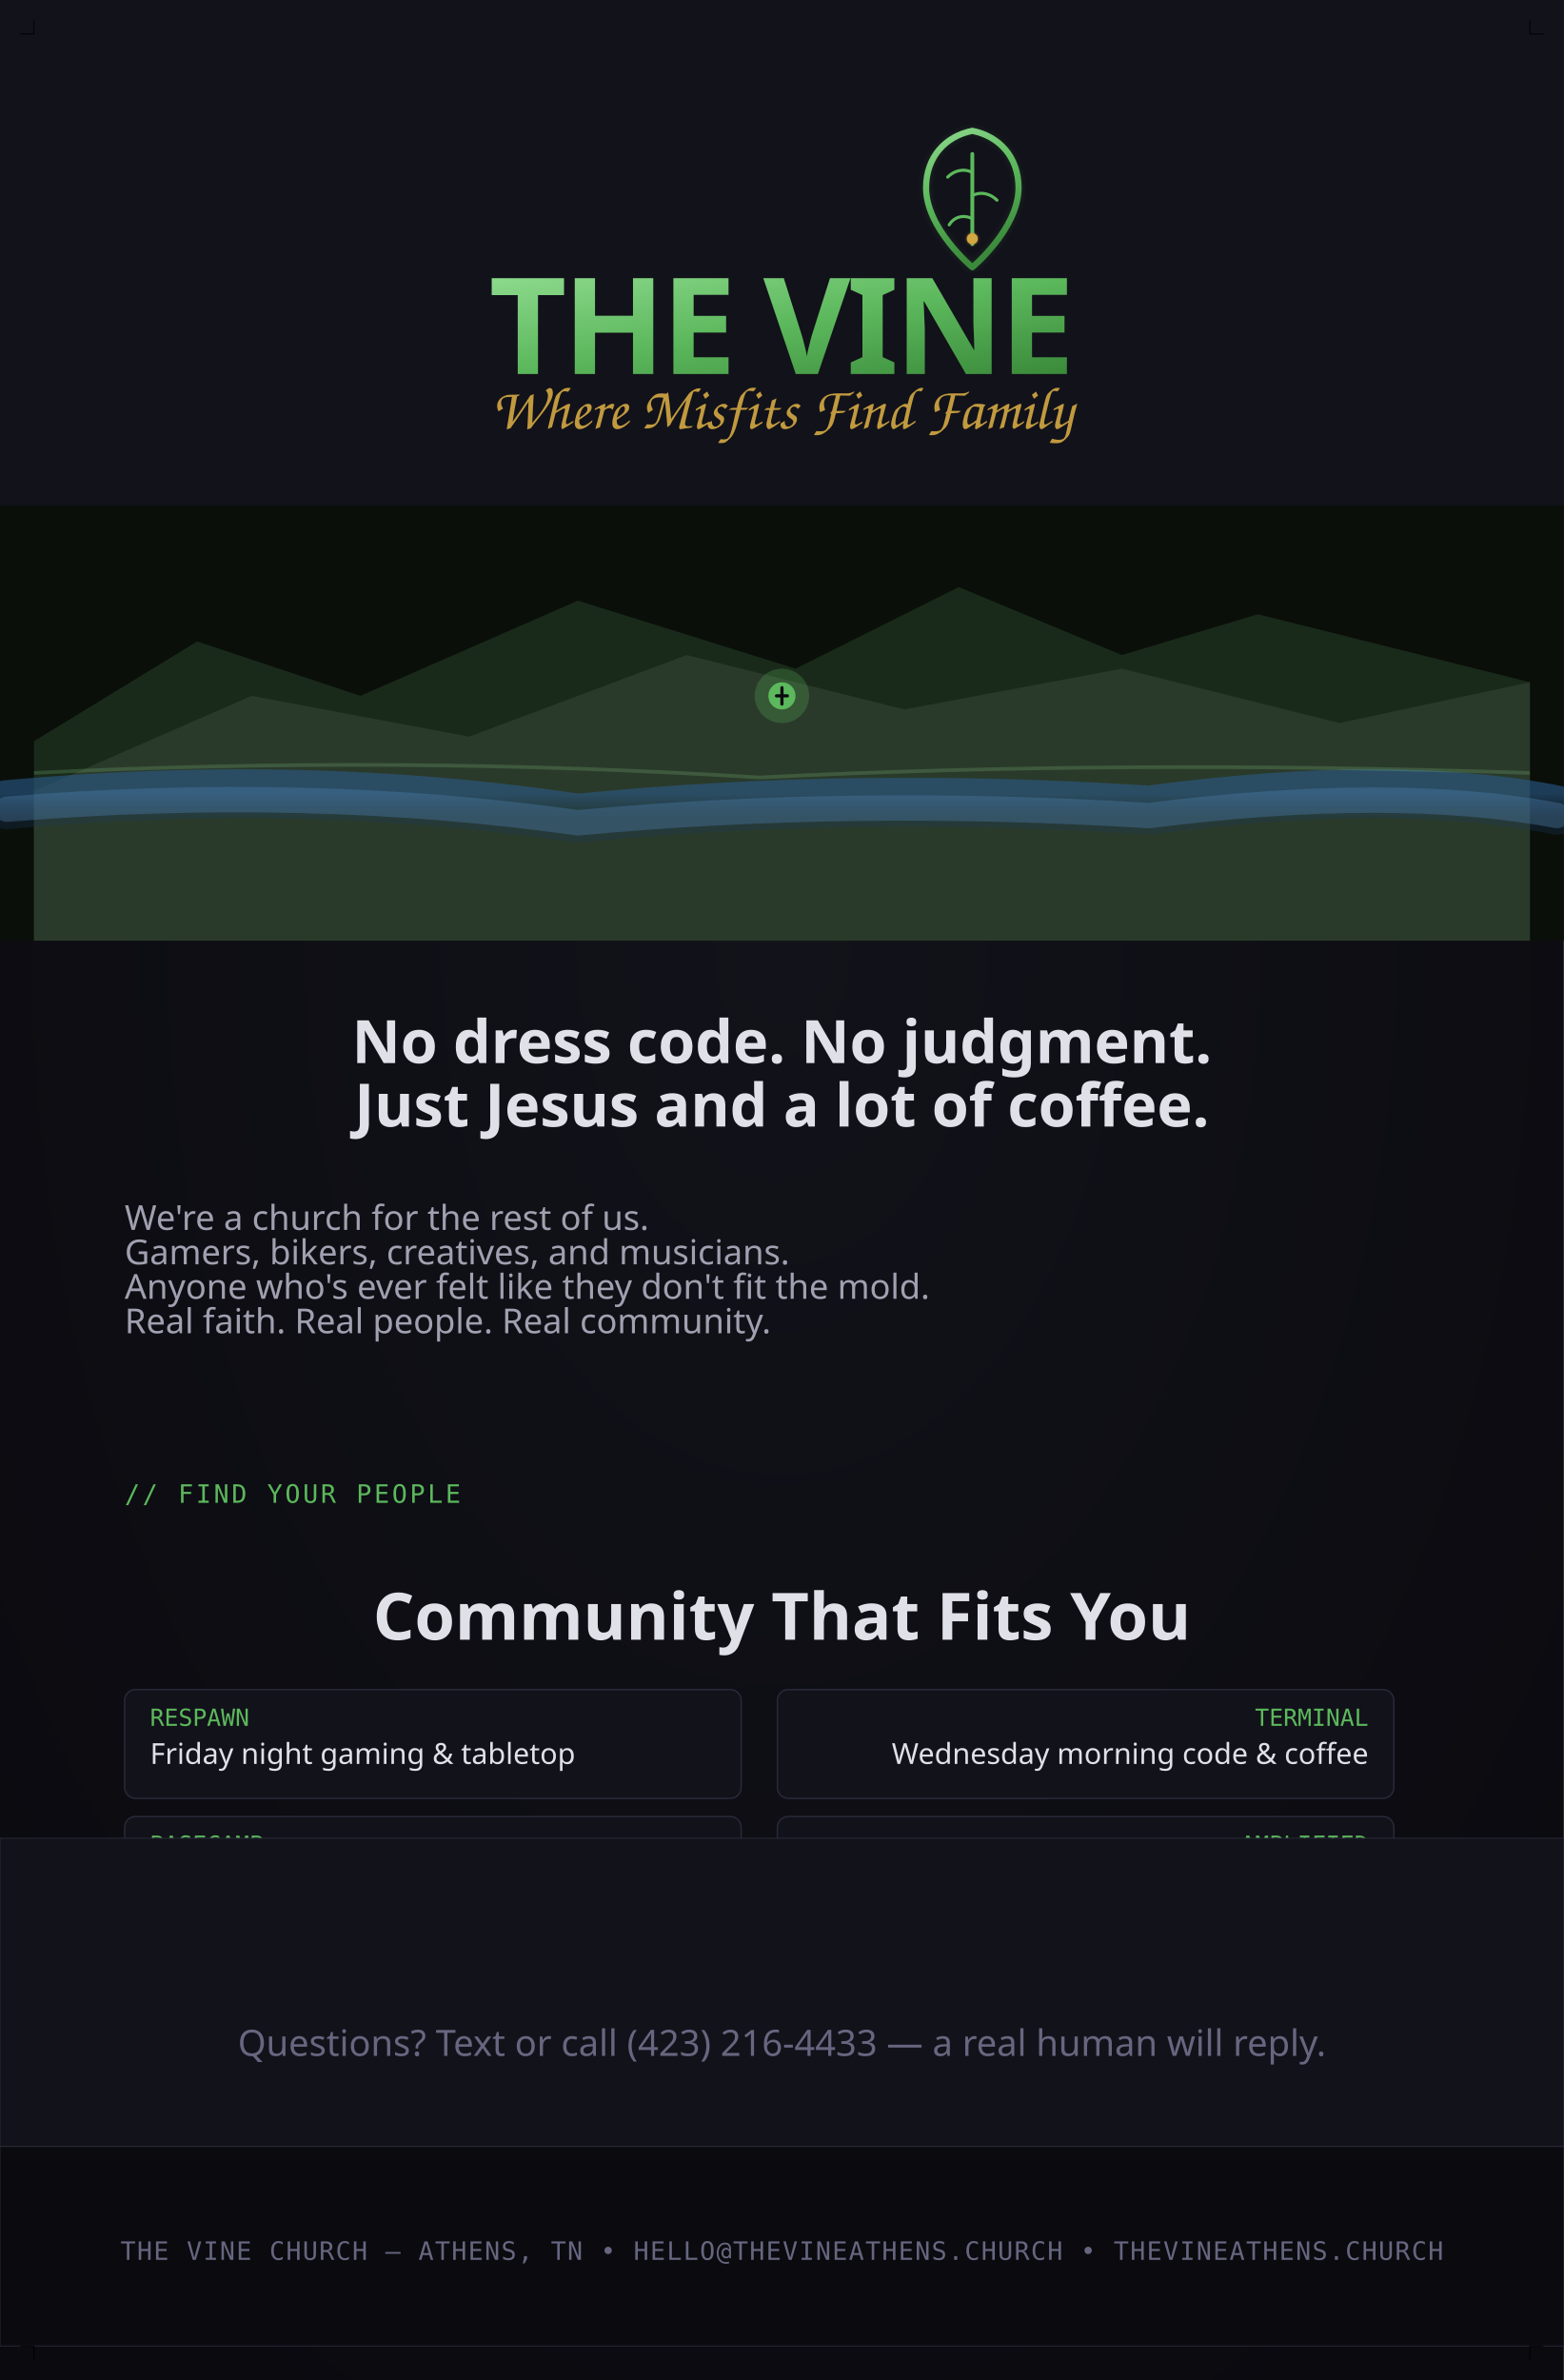
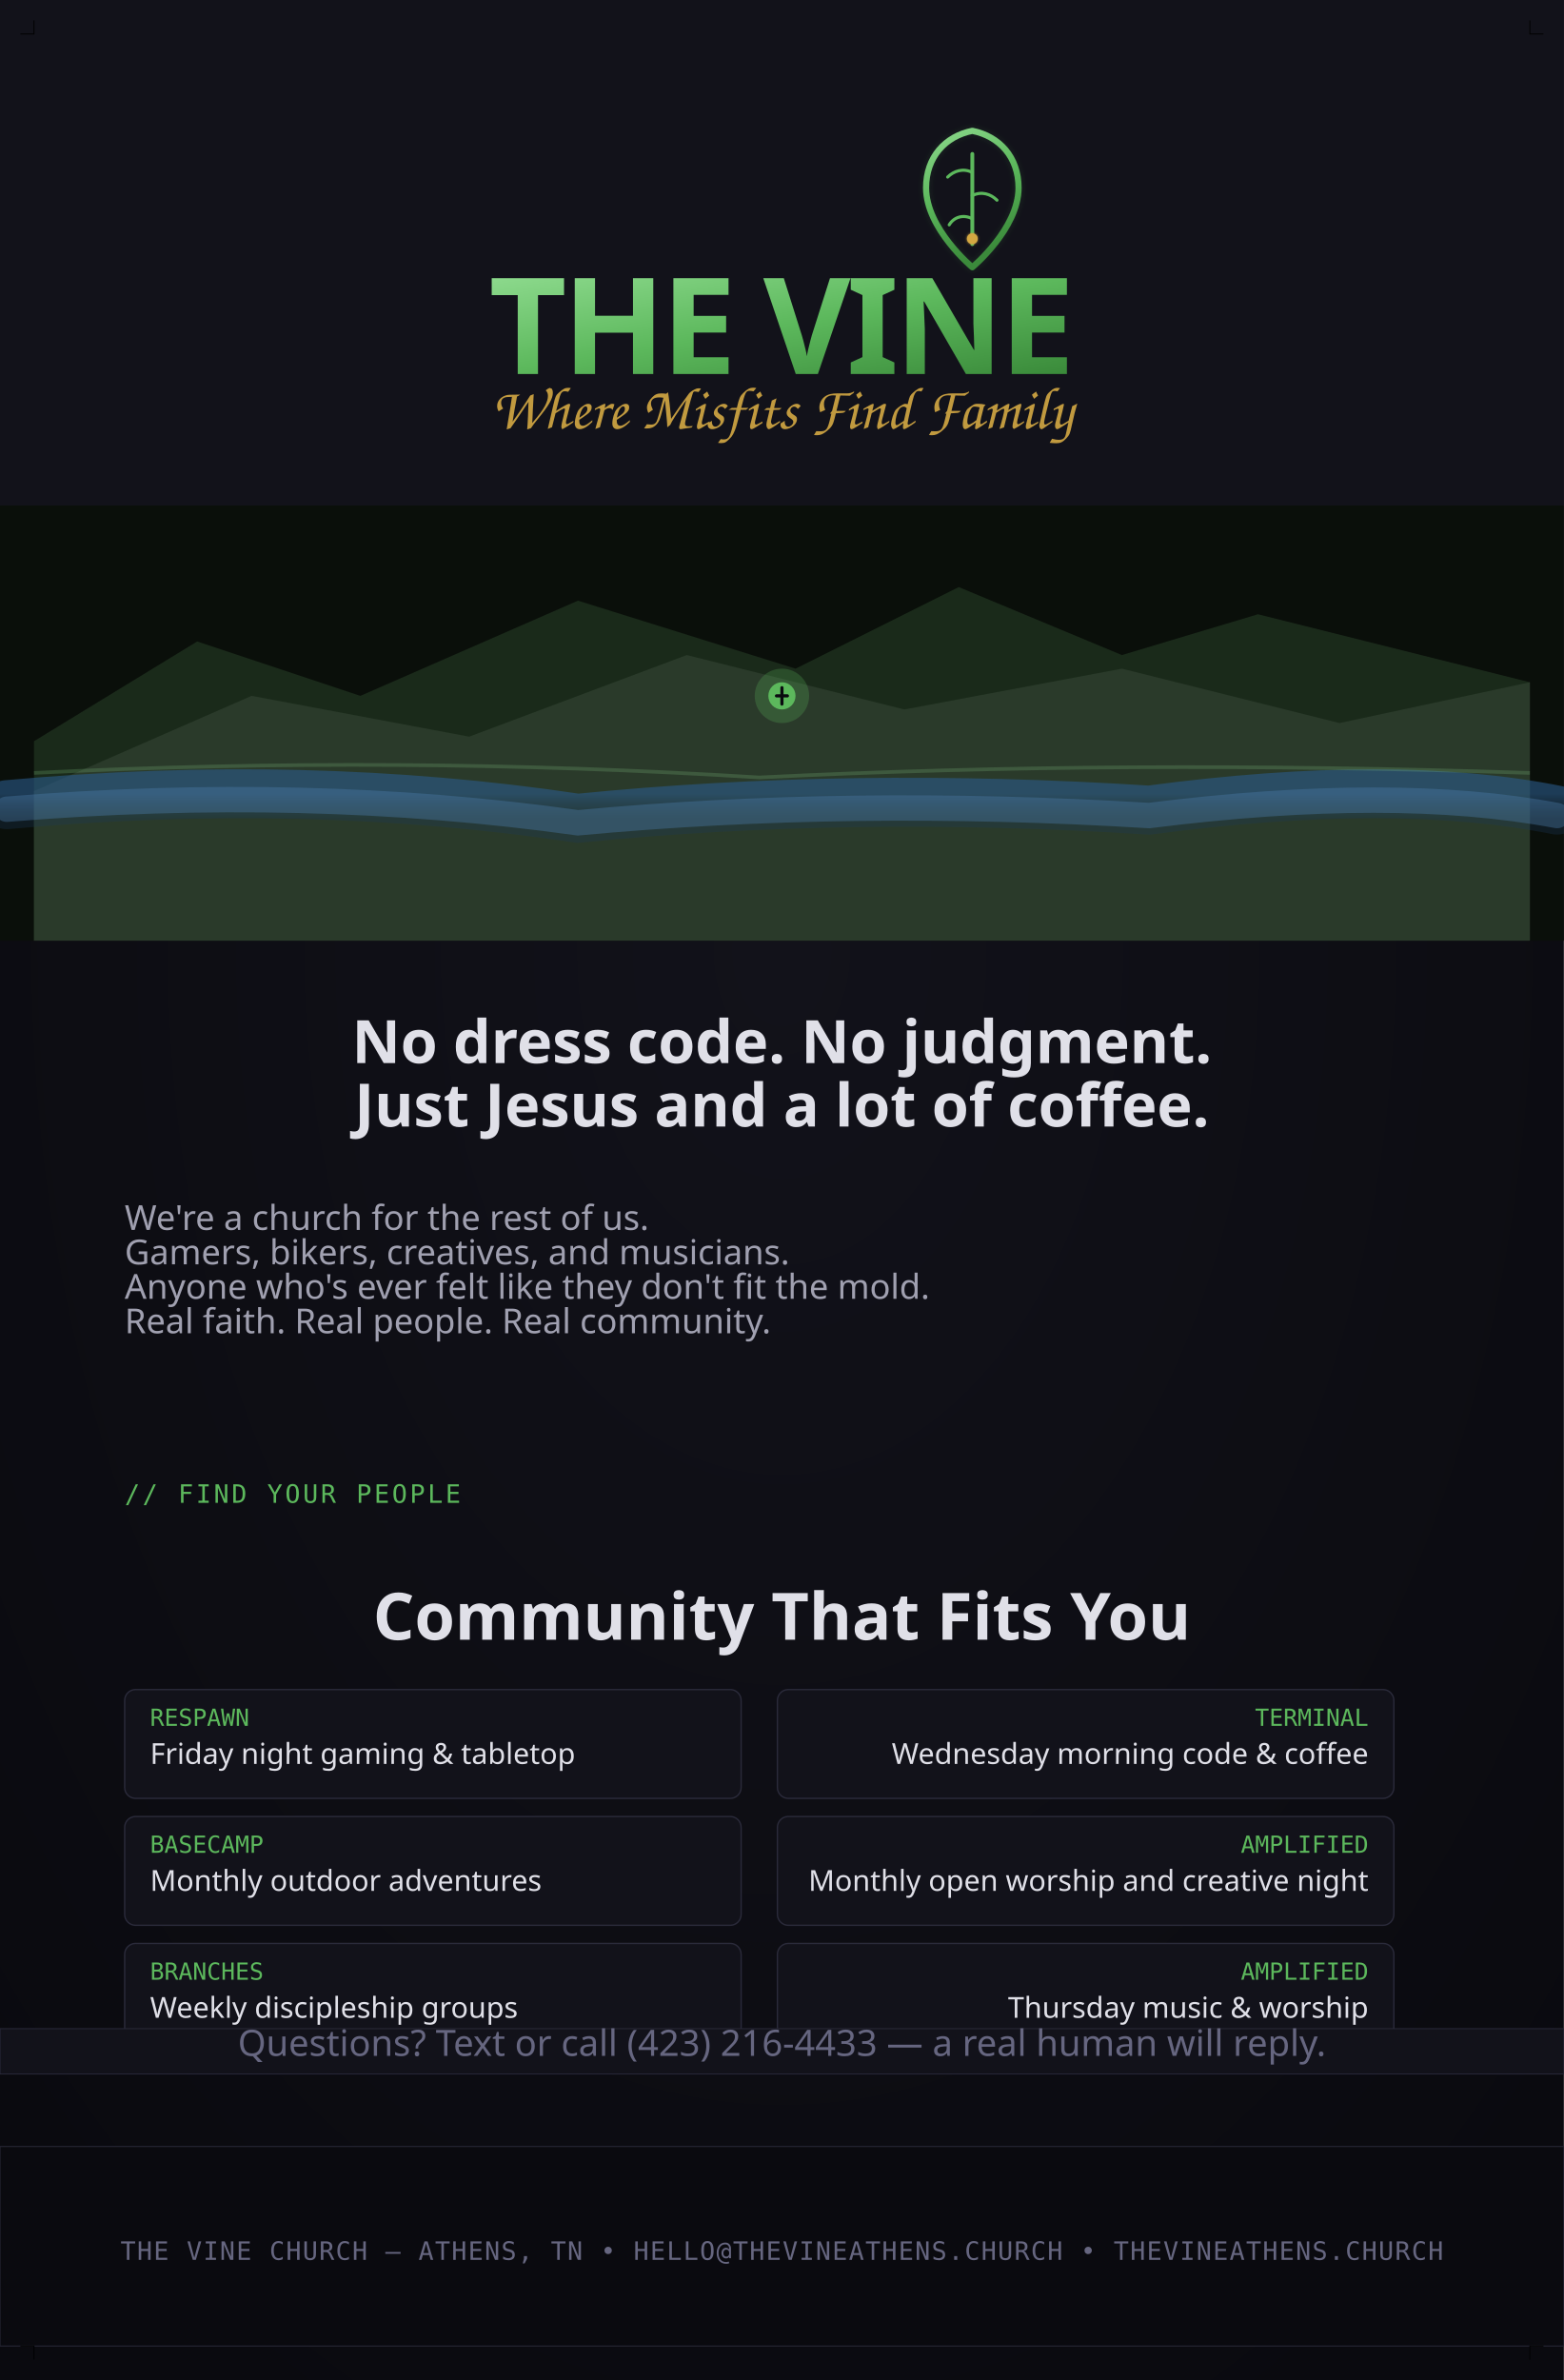
<svg xmlns="http://www.w3.org/2000/svg" viewBox="-37.5 -37.5 1725 2625" width="1725" height="2625">
  <defs>
    <radialGradient id="flyer-bg" cx="50%" cy="40%" r="70%">
      <stop offset="0%" stop-color="#12121a" />
      <stop offset="100%" stop-color="#0a0a0f" />
    </radialGradient>
    <linearGradient id="leaf-grad" x1="0" y1="0" x2="0.3" y2="1">
      <stop offset="0%" stop-color="#8cd98c" />
      <stop offset="50%" stop-color="#5cb85c" />
      <stop offset="100%" stop-color="#3a8a3a" />
    </linearGradient>
    <linearGradient id="title-grad" x1="0" y1="0" x2="1" y2="1">
      <stop offset="0%" stop-color="#8cd98c" />
      <stop offset="50%" stop-color="#5cb85c" />
      <stop offset="100%" stop-color="#3a8a3a" />
    </linearGradient>
    <linearGradient id="river-grad" x1="0" y1="0" x2="0" y2="1">
      <stop offset="0%" stop-color="#2a5a8a" stop-opacity="0.6" />
      <stop offset="100%" stop-color="#1a3a5a" stop-opacity="0.3" />
    </linearGradient>
    <filter id="amber-glow" x="-50%" y="-50%" width="200%" height="200%">
      <feGaussianBlur in="SourceGraphic" stdDeviation="2" result="blur" />
      <feMerge>
        <feMergeNode in="blur" />
        <feMergeNode in="SourceGraphic" />
      </feMerge>
    </filter>
    <filter id="leaf-glow" x="-20%" y="-20%" width="140%" height="140%">
      <feGaussianBlur in="SourceAlpha" stdDeviation="4" result="blur" />
      <feFlood flood-color="#5cb85c" flood-opacity="0.15" />
      <feComposite in2="blur" operator="in" result="glow" />
      <feMerge>
        <feMergeNode in="glow" />
        <feMergeNode in="SourceGraphic" />
      </feMerge>
    </filter>
  </defs>
  <rect x="-37.5" y="-37.5" width="1725" height="2625" fill="url(#flyer-bg)" />
  <g transform="translate(0, 0)">
    <rect x="-37.5" y="-37.5" width="1725" height="557.5" fill="#12121a" />
    <g transform="translate(950, 100) scale(0.85)">
      <path d="M100 185 C100 185 40 135 40 82 C40 42 65 15 100 8 C135 15 160 42 160 82 C160 135 100 185 100 185Z" fill="none" stroke="url(#leaf-grad)" stroke-width="8" stroke-linejoin="round" filter="url(#leaf-glow)" />
      <line x1="100" y1="38" x2="100" y2="155" stroke="#5cb85c" stroke-width="5" stroke-linecap="round" />
      <path d="M100 62 C88 56 76 60 68 68" fill="none" stroke="#5cb85c" stroke-width="4" stroke-linecap="round" />
      <path d="M100 92 C112 86 124 90 132 98" fill="none" stroke="#5cb85c" stroke-width="4" stroke-linecap="round" />
      <path d="M100 122 C88 116 76 120 70 130" fill="none" stroke="#5cb85c" stroke-width="4" stroke-linecap="round" />
      <circle cx="100" cy="148" r="7" fill="#d4a843" filter="url(#amber-glow)" />
    </g>
    <text x="825" y="375" text-anchor="middle" font-family="'Space Grotesk', sans-serif" font-size="148" font-weight="700" fill="url(#title-grad)" letter-spacing="-0.03em">THE VINE</text>
    <text x="825" y="435" text-anchor="middle" font-family="'Caveat', cursive" font-size="66" font-weight="400" fill="#d4a843" opacity="0.9">Where Misfits Find Family</text>
  </g>
  <g transform="translate(0, 520)">
    <rect x="-37.5" width="1725" height="480" fill="#0a0f0a" />
    <path d="M0,260 L180,150 L360,210 L600,105 L840,180 L1020,90 L1200,165 L1350,120 L1650,195 L1650,480 L0,480 Z" fill="#1a2a1a" />
    <path d="M0,315 L240,210 L480,255 L720,165 L960,225 L1200,180 L1440,240 L1650,195 L1650,480 L0,480 Z" fill="#2a3a2a" />
    <path d="M-30,330 Q300,300 600,345 Q900,315 1230,336 Q1500,300 1680,336" fill="none" stroke="url(#river-grad)" stroke-width="54" stroke-linecap="round" />
    <path d="M-30,335 Q300,308 600,350 Q900,322 1230,342 Q1500,308 1680,342" fill="none" stroke="#4a7aa8" stroke-width="28" stroke-linecap="round" opacity="0.4" />
    <g transform="translate(825, 210)">
      <circle r="30" fill="#5cb85c" opacity="0.25" />
      <circle r="15" fill="#5cb85c" />
      <path d="M0,-9 L0,9" stroke="#0a0a0f" stroke-width="3.5" stroke-linecap="round" />
      <path d="M-6,0 L6,0" stroke="#0a0a0f" stroke-width="3.5" stroke-linecap="round" />
    </g>
    <path d="M0,295 Q400,275 800,300 Q1200,280 1650,295" fill="none" stroke="#8cd98c" stroke-width="4" stroke-opacity="0.2" />
  </g>
  <g transform="translate(0, 1000)">
    <text x="825" y="135" text-anchor="middle" font-family="'Space Grotesk', sans-serif" font-size="66" font-weight="600" fill="#e0e0e8">No dress code. No judgment.</text>
    <text x="825" y="205" text-anchor="middle" font-family="'Space Grotesk', sans-serif" font-size="66" font-weight="600" fill="#e0e0e8">Just Jesus and a lot of coffee.</text>
    <text x="100" y="243" font-family="'Space Grotesk', sans-serif" font-size="38" fill="#a0a0b0" />
    <text x="100" y="281" font-family="'Space Grotesk', sans-serif" font-size="38" fill="#a0a0b0" />
    <text x="100" y="319" font-family="'Space Grotesk', sans-serif" font-size="38" fill="#a0a0b0">We're a church for the rest of us.</text>
    <text x="100" y="357" font-family="'Space Grotesk', sans-serif" font-size="38" fill="#a0a0b0">Gamers, bikers, creatives, and musicians.</text>
    <text x="100" y="395" font-family="'Space Grotesk', sans-serif" font-size="38" fill="#a0a0b0">Anyone who's ever felt like they don't fit the mold.</text>
    <text x="100" y="433" font-family="'Space Grotesk', sans-serif" font-size="38" fill="#a0a0b0">Real faith. Real people. Real community.</text>
    <text x="100" y="620" font-family="'JetBrains Mono', monospace" font-size="28" fill="#5cb85c" letter-spacing="0.1em">// FIND YOUR PEOPLE</text>
    <text x="825" y="771" text-anchor="middle" font-family="'Space Grotesk', sans-serif" font-size="72" font-weight="600" fill="#e0e0e8">Community That Fits You</text>
    <g transform="translate(100, 826)">
      <g>
        <rect x="0" y="0" width="680" height="120" rx="12" fill="#12121a" stroke="#2a2a3a" stroke-width="1.5" />
        <text x="28" y="40" font-family="'JetBrains Mono', monospace" font-size="26" fill="#5cb85c">RESPAWN</text>
        <text x="28" y="82" font-family="'Space Grotesk', sans-serif" font-size="32" fill="#e0e0e8">Friday night gaming &amp; tabletop</text>
      </g>
      <g transform="translate(720, 0)">
        <rect x="0" y="0" width="680" height="120" rx="12" fill="#12121a" stroke="#2a2a3a" stroke-width="1.5" />
        <text x="652" y="40" text-anchor="end" font-family="'JetBrains Mono', monospace" font-size="26" fill="#5cb85c">TERMINAL</text>
        <text x="652" y="82" text-anchor="end" font-family="'Space Grotesk', sans-serif" font-size="32" fill="#e0e0e8">Wednesday morning code &amp; coffee</text>
      </g>
      <g transform="translate(0, 140)">
        <rect x="0" y="0" width="680" height="120" rx="12" fill="#12121a" stroke="#2a2a3a" stroke-width="1.5" />
        <text x="28" y="40" font-family="'JetBrains Mono', monospace" font-size="26" fill="#5cb85c">BASECAMP</text>
        <text x="28" y="82" font-family="'Space Grotesk', sans-serif" font-size="32" fill="#e0e0e8">Monthly outdoor adventures</text>
      </g>
      <g transform="translate(720, 140)">
        <rect x="0" y="0" width="680" height="120" rx="12" fill="#12121a" stroke="#2a2a3a" stroke-width="1.5" />
        <text x="652" y="40" text-anchor="end" font-family="'JetBrains Mono', monospace" font-size="26" fill="#5cb85c">AMPLIFIED</text>
        <text x="652" y="82" text-anchor="end" font-family="'Space Grotesk', sans-serif" font-size="32" fill="#e0e0e8">Monthly open worship and creative night</text>
      </g>
      <g transform="translate(0, 280)">
        <rect x="0" y="0" width="680" height="120" rx="12" fill="#12121a" stroke="#2a2a3a" stroke-width="1.5" />
        <text x="28" y="40" font-family="'JetBrains Mono', monospace" font-size="26" fill="#5cb85c">BRANCHES</text>
        <text x="28" y="82" font-family="'Space Grotesk', sans-serif" font-size="32" fill="#e0e0e8">Weekly discipleship groups</text>
      </g>
      <g transform="translate(720, 280)">
        <rect x="0" y="0" width="680" height="120" rx="12" fill="#12121a" stroke="#2a2a3a" stroke-width="1.5" />
        <text x="652" y="40" text-anchor="end" font-family="'JetBrains Mono', monospace" font-size="26" fill="#5cb85c">AMPLIFIED</text>
        <text x="652" y="82" text-anchor="end" font-family="'Space Grotesk', sans-serif" font-size="32" fill="#e0e0e8">Thursday music &amp; worship</text>
      </g>
    </g>
  </g>
  <g transform="translate(0, 1990)">
-     <rect x="-37.5" width="1725" height="340" fill="#12121a" stroke="#2a2a3a" stroke-width="1" />
+     <rect x="-37.5" y="210" width="1725" height="50" fill="#12121a" stroke="#2a2a3a" stroke-width="1" />
    <text x="825" y="240" text-anchor="middle" font-family="'Space Grotesk', sans-serif" font-size="40" fill="#666680">Questions? Text or call (423) 216-4433 — a real human will reply.</text>
  </g>
  <g transform="translate(0, 2330)">
    <rect x="-37.5" width="1725" height="220" fill="#0a0a0f" stroke="#2a2a3a" stroke-width="1" />
    <text x="825" y="125" text-anchor="middle" font-family="'JetBrains Mono', monospace" font-size="28" fill="#666680" letter-spacing="0.05em">THE VINE CHURCH — ATHENS, TN • HELLO@THEVINEATHENS.CHURCH • THEVINEATHENS.CHURCH</text>
  </g>
  <g stroke="#000000" stroke-width="1" fill="none">
    <path d="M-15,0 L0,0 L0,-15" />
    <path d="M1650,-15 L1650,0 L1665,0" />
    <path d="M-15,2550 L0,2550 L0,2565" />
    <path d="M1650,2565 L1650,2550 L1665,2550" />
  </g>
</svg>
